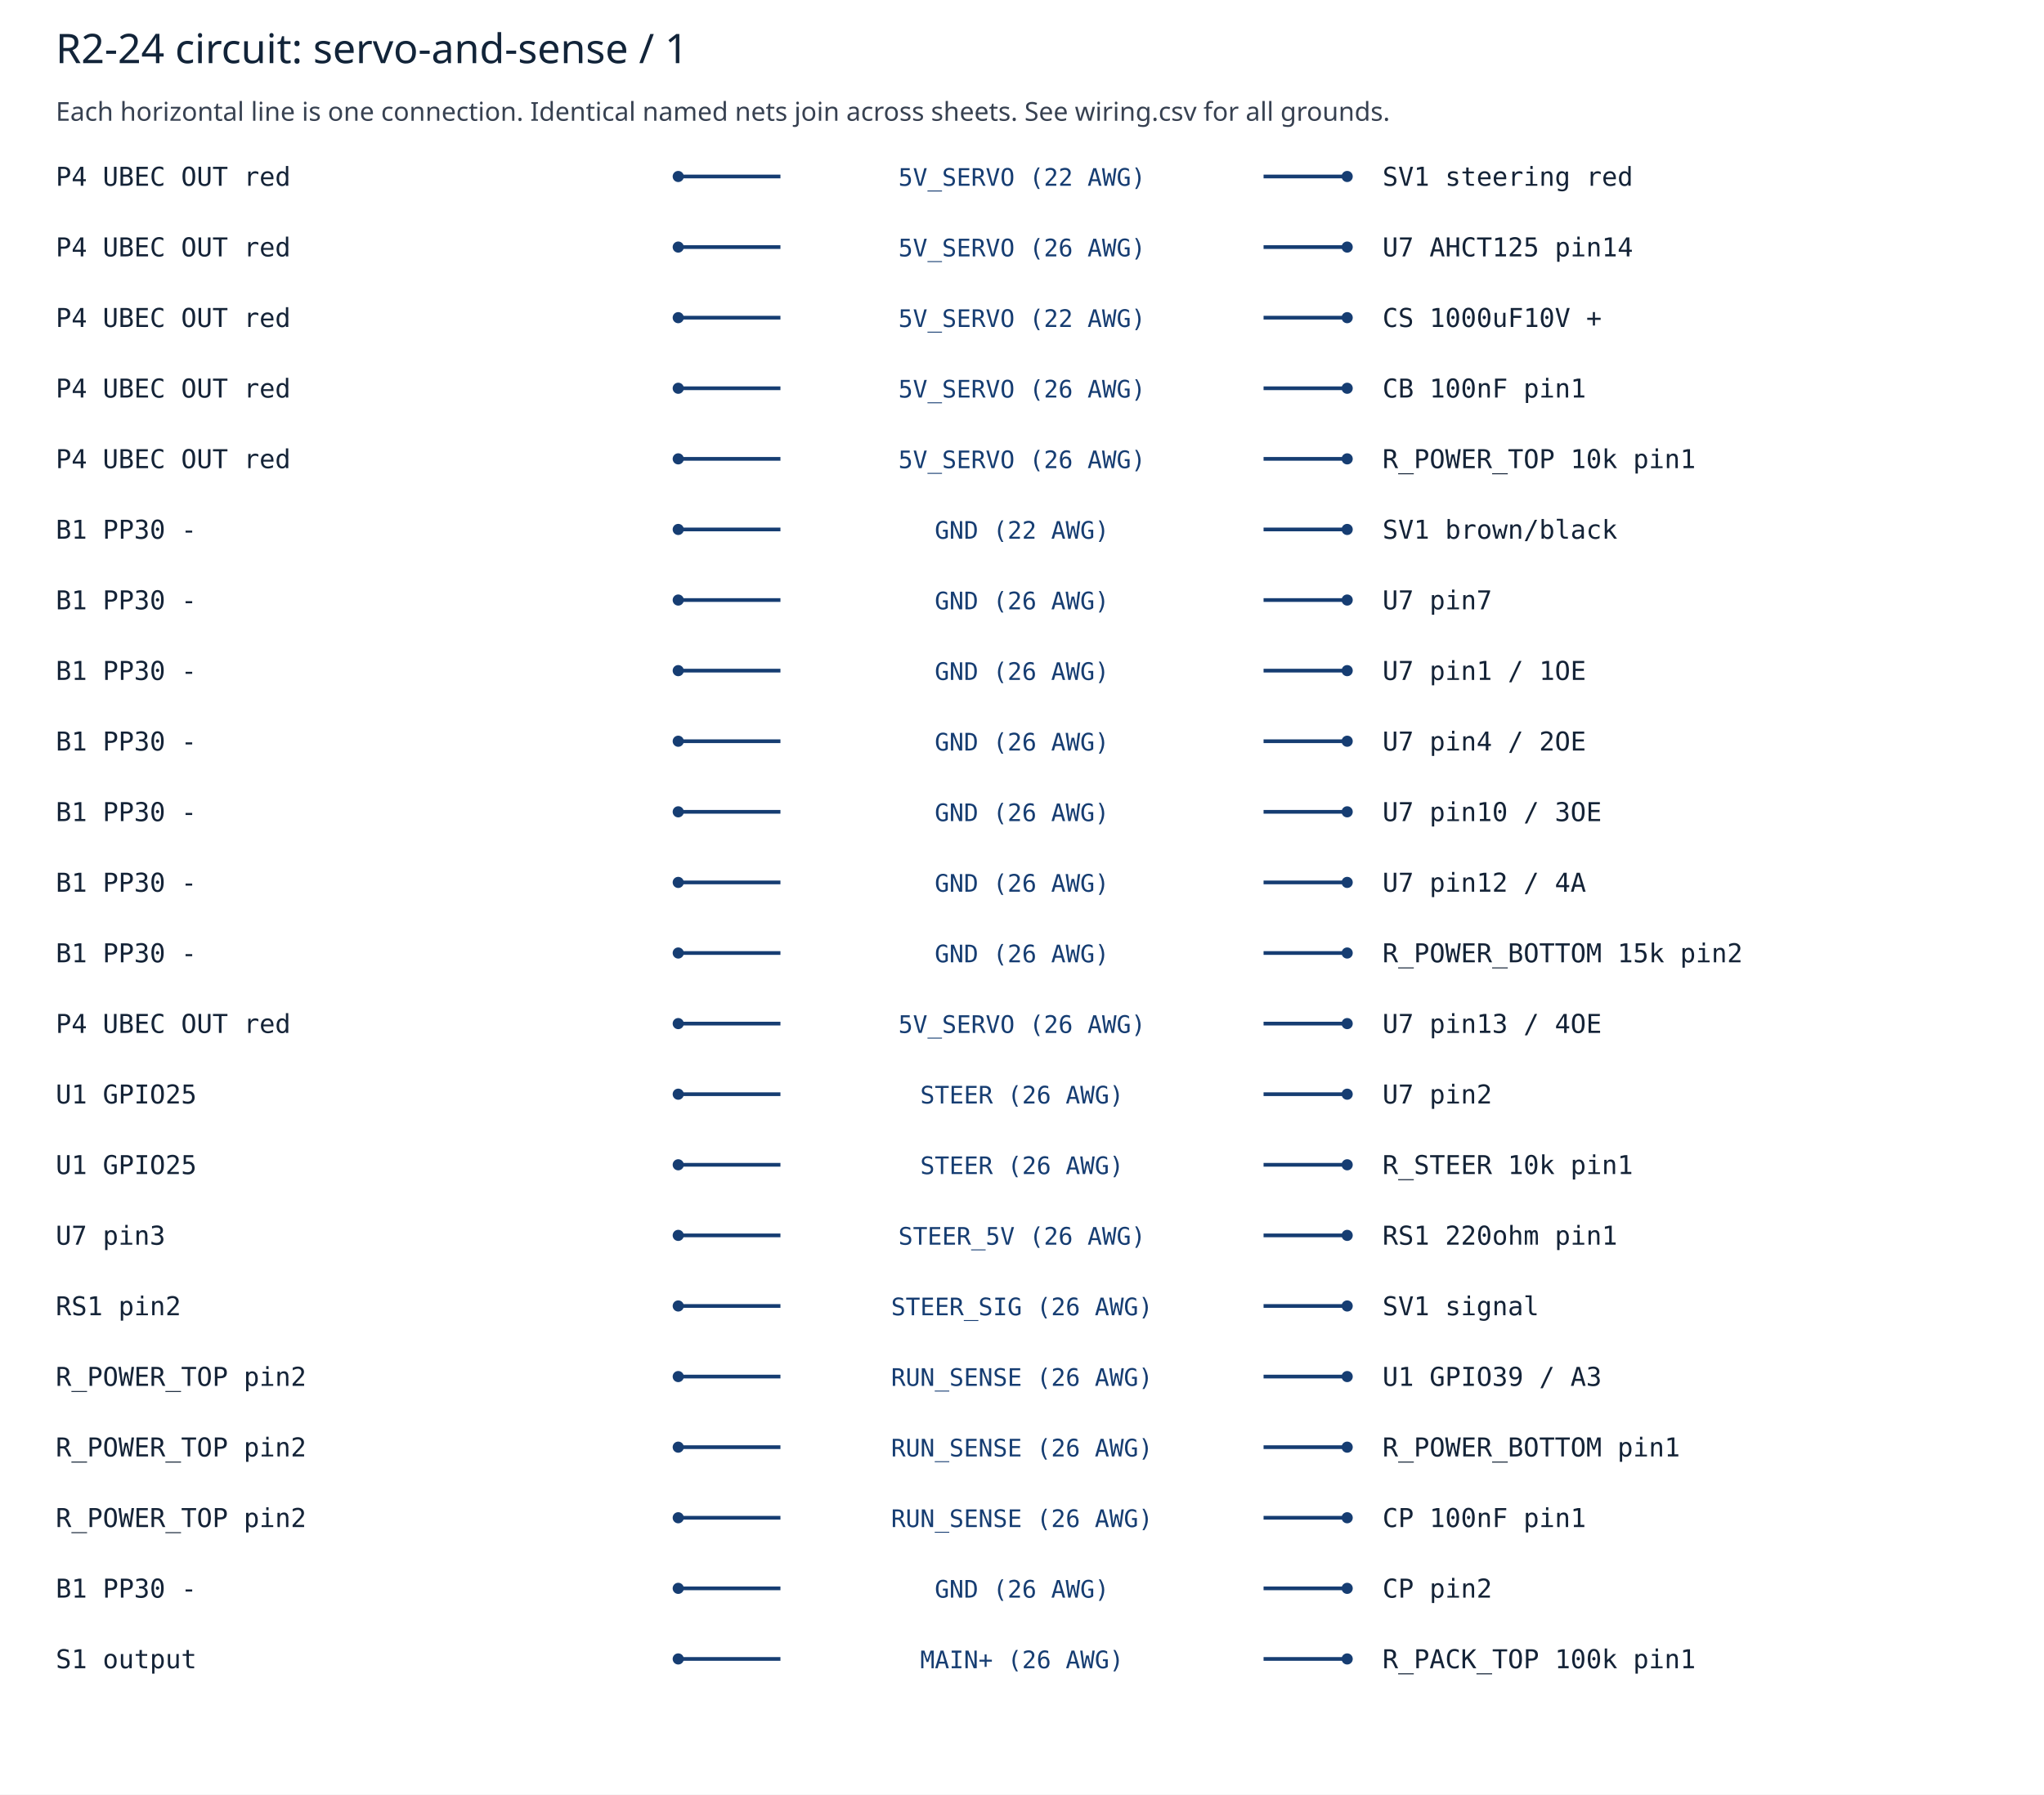
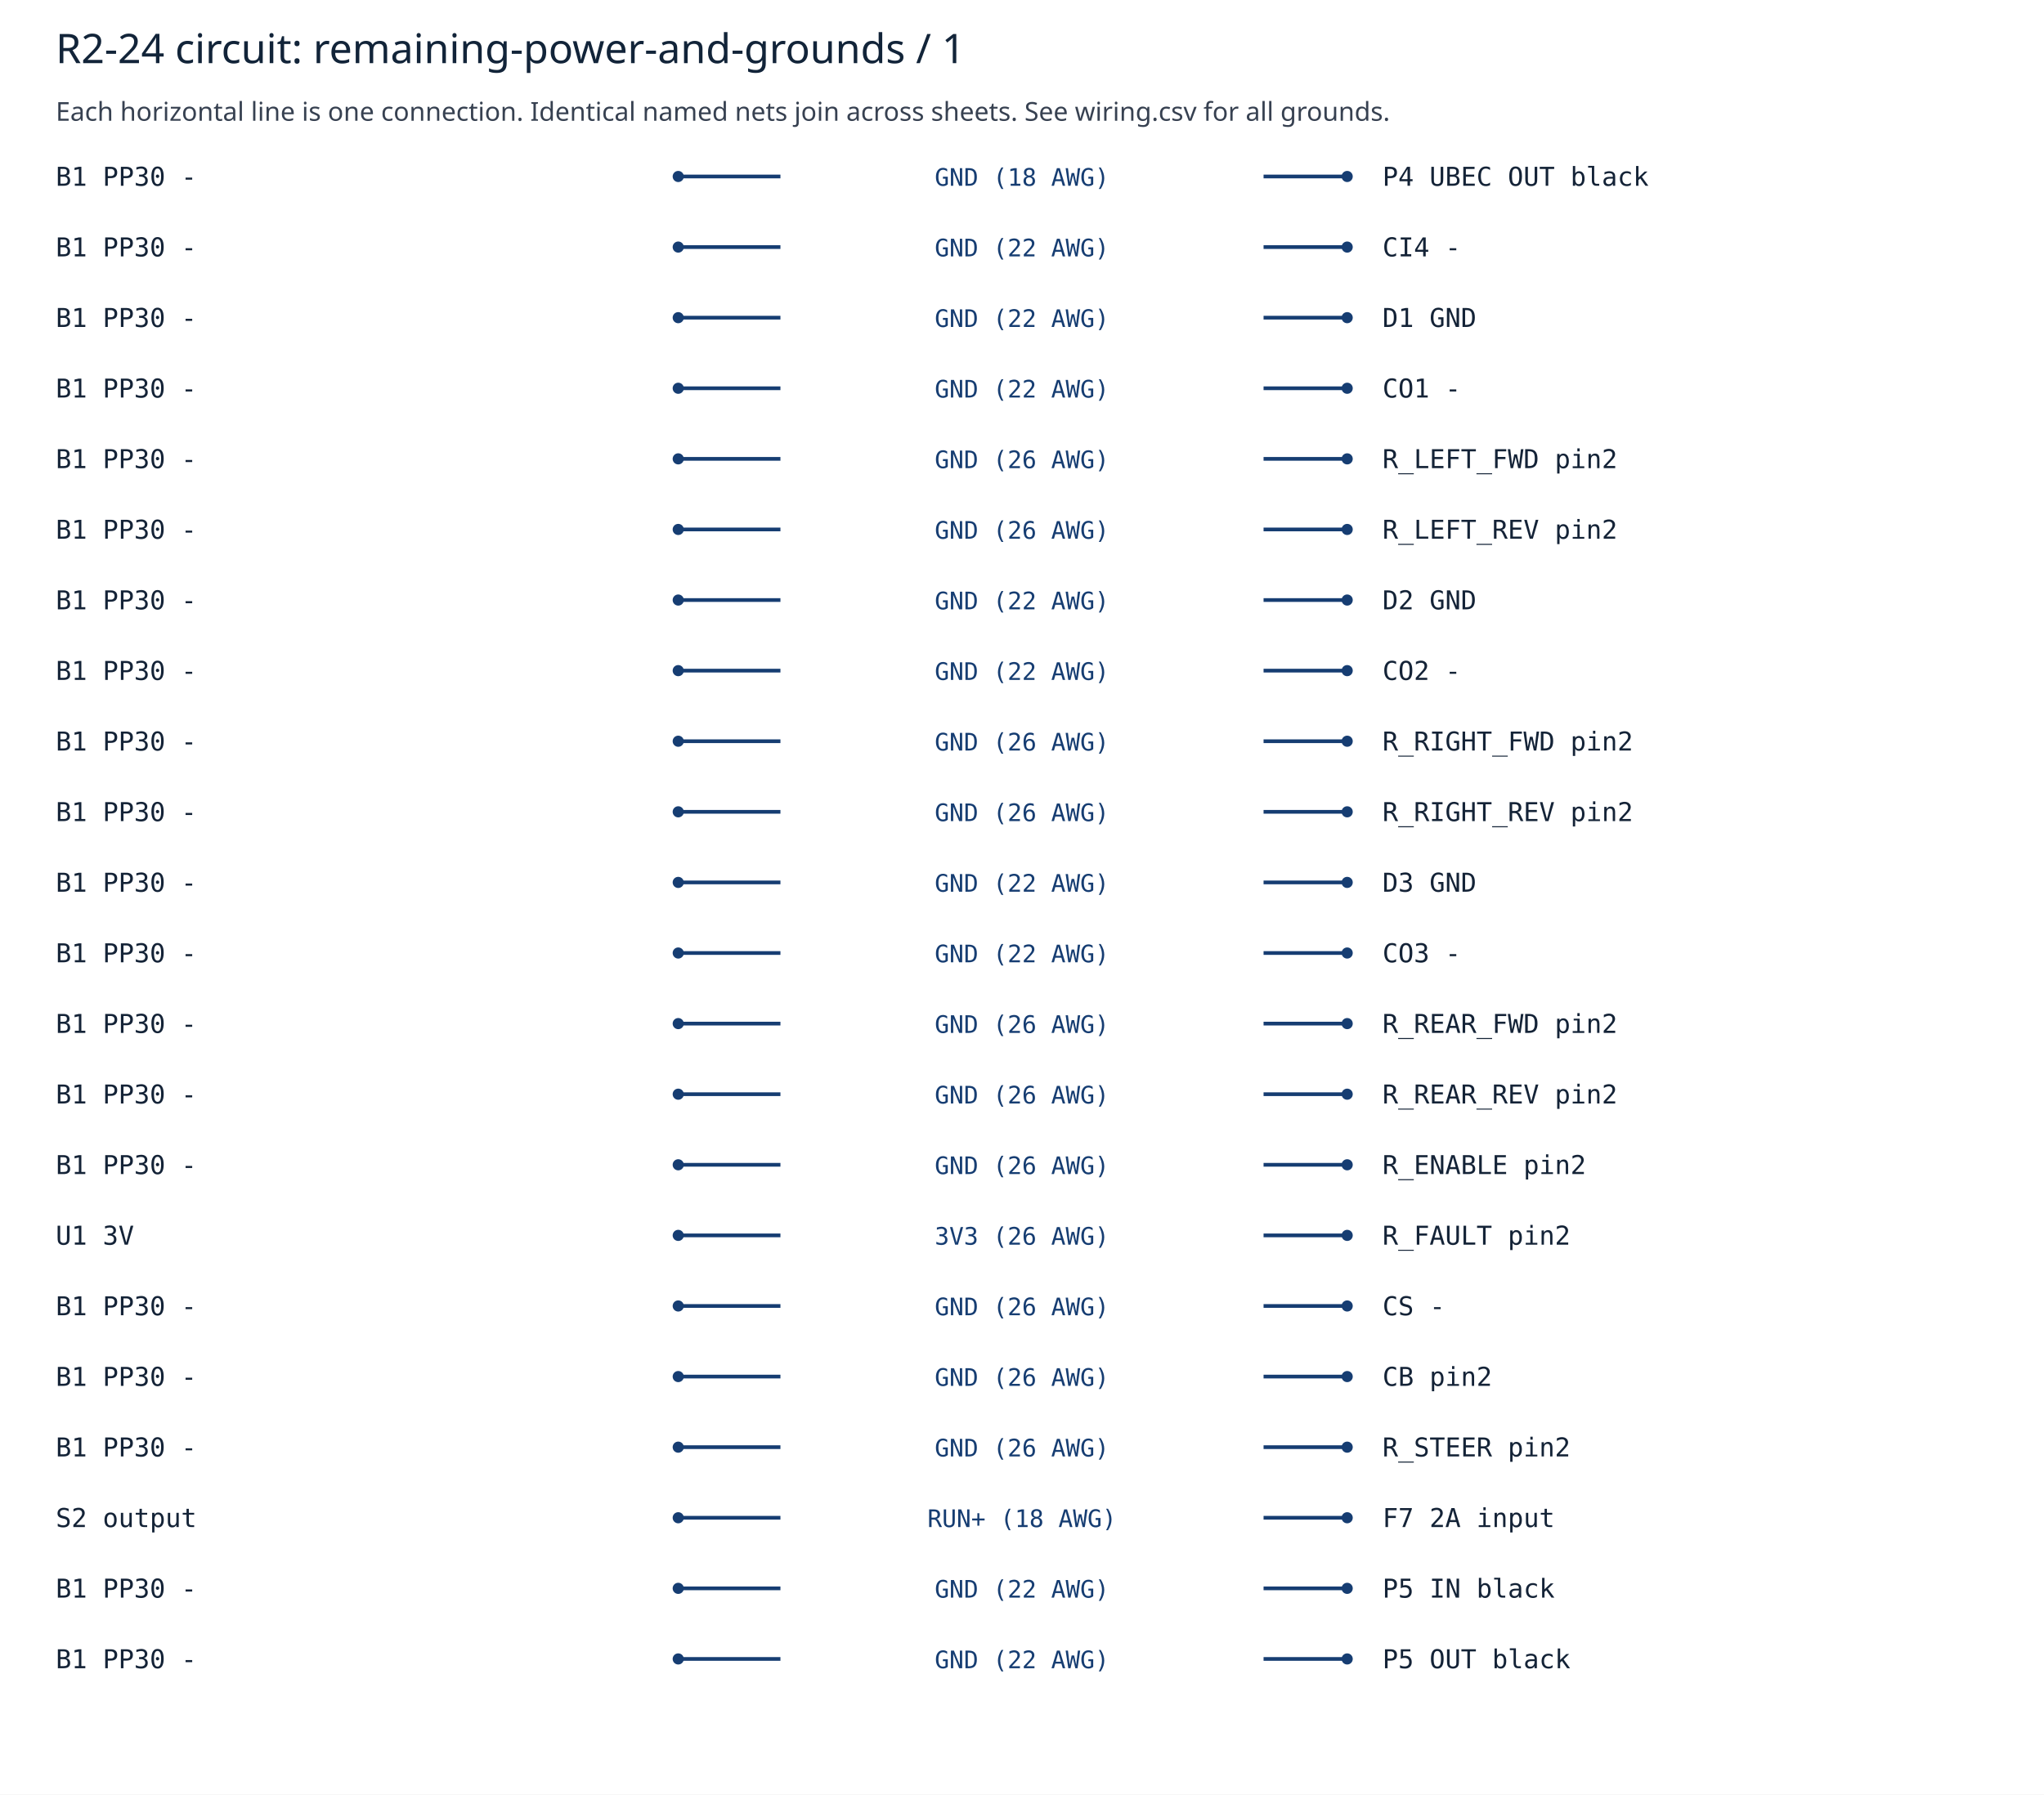
<svg xmlns="http://www.w3.org/2000/svg" width="1100" height="966" viewBox="0 0 1100 966">
  <rect width="1100" height="966" fill="white" />
-   <text x="30" y="34" font-family="sans-serif" font-size="22" fill="#122439">R2-24 circuit: servo-and-sense / 1</text>
+   <text x="30" y="34" font-family="sans-serif" font-size="22" fill="#122439">R2-24 circuit: remaining-power-and-grounds / 1</text>
  <text x="30" y="65" font-family="sans-serif" font-size="14" fill="#374151">Each horizontal line is one connection. Identical named nets join across sheets. See wiring.csv for all grounds.</text>
-   <text x="30" y="100" font-family="monospace" font-size="14" fill="#142337">P4 UBEC OUT red</text>
+   <text x="30" y="100" font-family="monospace" font-size="14" fill="#142337">B1 PP30 -</text>
  <path d="M 365 95 H 725" stroke="#163d72" stroke-width="2" fill="none" />
  <circle cx="365" cy="95" r="3" fill="#163d72" />
  <circle cx="725" cy="95" r="3" fill="#163d72" />
  <rect x="420" y="83" width="260" height="22" fill="white" />
-   <text x="550" y="100" text-anchor="middle" font-family="monospace" font-size="13" fill="#163d72">5V_SERVO (22 AWG)</text>
-   <text x="744" y="100" font-family="monospace" font-size="14" fill="#142337">SV1 steering red</text>
-   <text x="30" y="138" font-family="monospace" font-size="14" fill="#142337">P4 UBEC OUT red</text>
+   <text x="550" y="100" text-anchor="middle" font-family="monospace" font-size="13" fill="#163d72">GND (18 AWG)</text>
+   <text x="744" y="100" font-family="monospace" font-size="14" fill="#142337">P4 UBEC OUT black</text>
+   <text x="30" y="138" font-family="monospace" font-size="14" fill="#142337">B1 PP30 -</text>
  <path d="M 365 133 H 725" stroke="#163d72" stroke-width="2" fill="none" />
  <circle cx="365" cy="133" r="3" fill="#163d72" />
  <circle cx="725" cy="133" r="3" fill="#163d72" />
  <rect x="420" y="121" width="260" height="22" fill="white" />
-   <text x="550" y="138" text-anchor="middle" font-family="monospace" font-size="13" fill="#163d72">5V_SERVO (26 AWG)</text>
-   <text x="744" y="138" font-family="monospace" font-size="14" fill="#142337">U7 AHCT125 pin14</text>
-   <text x="30" y="176" font-family="monospace" font-size="14" fill="#142337">P4 UBEC OUT red</text>
+   <text x="550" y="138" text-anchor="middle" font-family="monospace" font-size="13" fill="#163d72">GND (22 AWG)</text>
+   <text x="744" y="138" font-family="monospace" font-size="14" fill="#142337">CI4 -</text>
+   <text x="30" y="176" font-family="monospace" font-size="14" fill="#142337">B1 PP30 -</text>
  <path d="M 365 171 H 725" stroke="#163d72" stroke-width="2" fill="none" />
  <circle cx="365" cy="171" r="3" fill="#163d72" />
  <circle cx="725" cy="171" r="3" fill="#163d72" />
  <rect x="420" y="159" width="260" height="22" fill="white" />
-   <text x="550" y="176" text-anchor="middle" font-family="monospace" font-size="13" fill="#163d72">5V_SERVO (22 AWG)</text>
-   <text x="744" y="176" font-family="monospace" font-size="14" fill="#142337">CS 1000uF10V +</text>
-   <text x="30" y="214" font-family="monospace" font-size="14" fill="#142337">P4 UBEC OUT red</text>
+   <text x="550" y="176" text-anchor="middle" font-family="monospace" font-size="13" fill="#163d72">GND (22 AWG)</text>
+   <text x="744" y="176" font-family="monospace" font-size="14" fill="#142337">D1 GND</text>
+   <text x="30" y="214" font-family="monospace" font-size="14" fill="#142337">B1 PP30 -</text>
  <path d="M 365 209 H 725" stroke="#163d72" stroke-width="2" fill="none" />
  <circle cx="365" cy="209" r="3" fill="#163d72" />
  <circle cx="725" cy="209" r="3" fill="#163d72" />
  <rect x="420" y="197" width="260" height="22" fill="white" />
-   <text x="550" y="214" text-anchor="middle" font-family="monospace" font-size="13" fill="#163d72">5V_SERVO (26 AWG)</text>
-   <text x="744" y="214" font-family="monospace" font-size="14" fill="#142337">CB 100nF pin1</text>
-   <text x="30" y="252" font-family="monospace" font-size="14" fill="#142337">P4 UBEC OUT red</text>
+   <text x="550" y="214" text-anchor="middle" font-family="monospace" font-size="13" fill="#163d72">GND (22 AWG)</text>
+   <text x="744" y="214" font-family="monospace" font-size="14" fill="#142337">CO1 -</text>
+   <text x="30" y="252" font-family="monospace" font-size="14" fill="#142337">B1 PP30 -</text>
  <path d="M 365 247 H 725" stroke="#163d72" stroke-width="2" fill="none" />
  <circle cx="365" cy="247" r="3" fill="#163d72" />
  <circle cx="725" cy="247" r="3" fill="#163d72" />
  <rect x="420" y="235" width="260" height="22" fill="white" />
-   <text x="550" y="252" text-anchor="middle" font-family="monospace" font-size="13" fill="#163d72">5V_SERVO (26 AWG)</text>
-   <text x="744" y="252" font-family="monospace" font-size="14" fill="#142337">R_POWER_TOP 10k pin1</text>
+   <text x="550" y="252" text-anchor="middle" font-family="monospace" font-size="13" fill="#163d72">GND (26 AWG)</text>
+   <text x="744" y="252" font-family="monospace" font-size="14" fill="#142337">R_LEFT_FWD pin2</text>
  <text x="30" y="290" font-family="monospace" font-size="14" fill="#142337">B1 PP30 -</text>
  <path d="M 365 285 H 725" stroke="#163d72" stroke-width="2" fill="none" />
  <circle cx="365" cy="285" r="3" fill="#163d72" />
  <circle cx="725" cy="285" r="3" fill="#163d72" />
  <rect x="420" y="273" width="260" height="22" fill="white" />
-   <text x="550" y="290" text-anchor="middle" font-family="monospace" font-size="13" fill="#163d72">GND (22 AWG)</text>
-   <text x="744" y="290" font-family="monospace" font-size="14" fill="#142337">SV1 brown/black</text>
+   <text x="550" y="290" text-anchor="middle" font-family="monospace" font-size="13" fill="#163d72">GND (26 AWG)</text>
+   <text x="744" y="290" font-family="monospace" font-size="14" fill="#142337">R_LEFT_REV pin2</text>
  <text x="30" y="328" font-family="monospace" font-size="14" fill="#142337">B1 PP30 -</text>
  <path d="M 365 323 H 725" stroke="#163d72" stroke-width="2" fill="none" />
  <circle cx="365" cy="323" r="3" fill="#163d72" />
  <circle cx="725" cy="323" r="3" fill="#163d72" />
  <rect x="420" y="311" width="260" height="22" fill="white" />
-   <text x="550" y="328" text-anchor="middle" font-family="monospace" font-size="13" fill="#163d72">GND (26 AWG)</text>
-   <text x="744" y="328" font-family="monospace" font-size="14" fill="#142337">U7 pin7</text>
+   <text x="550" y="328" text-anchor="middle" font-family="monospace" font-size="13" fill="#163d72">GND (22 AWG)</text>
+   <text x="744" y="328" font-family="monospace" font-size="14" fill="#142337">D2 GND</text>
  <text x="30" y="366" font-family="monospace" font-size="14" fill="#142337">B1 PP30 -</text>
  <path d="M 365 361 H 725" stroke="#163d72" stroke-width="2" fill="none" />
  <circle cx="365" cy="361" r="3" fill="#163d72" />
  <circle cx="725" cy="361" r="3" fill="#163d72" />
  <rect x="420" y="349" width="260" height="22" fill="white" />
-   <text x="550" y="366" text-anchor="middle" font-family="monospace" font-size="13" fill="#163d72">GND (26 AWG)</text>
-   <text x="744" y="366" font-family="monospace" font-size="14" fill="#142337">U7 pin1 / 1OE</text>
+   <text x="550" y="366" text-anchor="middle" font-family="monospace" font-size="13" fill="#163d72">GND (22 AWG)</text>
+   <text x="744" y="366" font-family="monospace" font-size="14" fill="#142337">CO2 -</text>
  <text x="30" y="404" font-family="monospace" font-size="14" fill="#142337">B1 PP30 -</text>
  <path d="M 365 399 H 725" stroke="#163d72" stroke-width="2" fill="none" />
  <circle cx="365" cy="399" r="3" fill="#163d72" />
  <circle cx="725" cy="399" r="3" fill="#163d72" />
  <rect x="420" y="387" width="260" height="22" fill="white" />
  <text x="550" y="404" text-anchor="middle" font-family="monospace" font-size="13" fill="#163d72">GND (26 AWG)</text>
-   <text x="744" y="404" font-family="monospace" font-size="14" fill="#142337">U7 pin4 / 2OE</text>
+   <text x="744" y="404" font-family="monospace" font-size="14" fill="#142337">R_RIGHT_FWD pin2</text>
  <text x="30" y="442" font-family="monospace" font-size="14" fill="#142337">B1 PP30 -</text>
  <path d="M 365 437 H 725" stroke="#163d72" stroke-width="2" fill="none" />
  <circle cx="365" cy="437" r="3" fill="#163d72" />
  <circle cx="725" cy="437" r="3" fill="#163d72" />
  <rect x="420" y="425" width="260" height="22" fill="white" />
  <text x="550" y="442" text-anchor="middle" font-family="monospace" font-size="13" fill="#163d72">GND (26 AWG)</text>
-   <text x="744" y="442" font-family="monospace" font-size="14" fill="#142337">U7 pin10 / 3OE</text>
+   <text x="744" y="442" font-family="monospace" font-size="14" fill="#142337">R_RIGHT_REV pin2</text>
  <text x="30" y="480" font-family="monospace" font-size="14" fill="#142337">B1 PP30 -</text>
  <path d="M 365 475 H 725" stroke="#163d72" stroke-width="2" fill="none" />
  <circle cx="365" cy="475" r="3" fill="#163d72" />
  <circle cx="725" cy="475" r="3" fill="#163d72" />
  <rect x="420" y="463" width="260" height="22" fill="white" />
-   <text x="550" y="480" text-anchor="middle" font-family="monospace" font-size="13" fill="#163d72">GND (26 AWG)</text>
-   <text x="744" y="480" font-family="monospace" font-size="14" fill="#142337">U7 pin12 / 4A</text>
+   <text x="550" y="480" text-anchor="middle" font-family="monospace" font-size="13" fill="#163d72">GND (22 AWG)</text>
+   <text x="744" y="480" font-family="monospace" font-size="14" fill="#142337">D3 GND</text>
  <text x="30" y="518" font-family="monospace" font-size="14" fill="#142337">B1 PP30 -</text>
  <path d="M 365 513 H 725" stroke="#163d72" stroke-width="2" fill="none" />
  <circle cx="365" cy="513" r="3" fill="#163d72" />
  <circle cx="725" cy="513" r="3" fill="#163d72" />
  <rect x="420" y="501" width="260" height="22" fill="white" />
-   <text x="550" y="518" text-anchor="middle" font-family="monospace" font-size="13" fill="#163d72">GND (26 AWG)</text>
-   <text x="744" y="518" font-family="monospace" font-size="14" fill="#142337">R_POWER_BOTTOM 15k pin2</text>
-   <text x="30" y="556" font-family="monospace" font-size="14" fill="#142337">P4 UBEC OUT red</text>
+   <text x="550" y="518" text-anchor="middle" font-family="monospace" font-size="13" fill="#163d72">GND (22 AWG)</text>
+   <text x="744" y="518" font-family="monospace" font-size="14" fill="#142337">CO3 -</text>
+   <text x="30" y="556" font-family="monospace" font-size="14" fill="#142337">B1 PP30 -</text>
  <path d="M 365 551 H 725" stroke="#163d72" stroke-width="2" fill="none" />
  <circle cx="365" cy="551" r="3" fill="#163d72" />
  <circle cx="725" cy="551" r="3" fill="#163d72" />
  <rect x="420" y="539" width="260" height="22" fill="white" />
-   <text x="550" y="556" text-anchor="middle" font-family="monospace" font-size="13" fill="#163d72">5V_SERVO (26 AWG)</text>
-   <text x="744" y="556" font-family="monospace" font-size="14" fill="#142337">U7 pin13 / 4OE</text>
-   <text x="30" y="594" font-family="monospace" font-size="14" fill="#142337">U1 GPIO25</text>
+   <text x="550" y="556" text-anchor="middle" font-family="monospace" font-size="13" fill="#163d72">GND (26 AWG)</text>
+   <text x="744" y="556" font-family="monospace" font-size="14" fill="#142337">R_REAR_FWD pin2</text>
+   <text x="30" y="594" font-family="monospace" font-size="14" fill="#142337">B1 PP30 -</text>
  <path d="M 365 589 H 725" stroke="#163d72" stroke-width="2" fill="none" />
  <circle cx="365" cy="589" r="3" fill="#163d72" />
  <circle cx="725" cy="589" r="3" fill="#163d72" />
  <rect x="420" y="577" width="260" height="22" fill="white" />
-   <text x="550" y="594" text-anchor="middle" font-family="monospace" font-size="13" fill="#163d72">STEER (26 AWG)</text>
-   <text x="744" y="594" font-family="monospace" font-size="14" fill="#142337">U7 pin2</text>
-   <text x="30" y="632" font-family="monospace" font-size="14" fill="#142337">U1 GPIO25</text>
+   <text x="550" y="594" text-anchor="middle" font-family="monospace" font-size="13" fill="#163d72">GND (26 AWG)</text>
+   <text x="744" y="594" font-family="monospace" font-size="14" fill="#142337">R_REAR_REV pin2</text>
+   <text x="30" y="632" font-family="monospace" font-size="14" fill="#142337">B1 PP30 -</text>
  <path d="M 365 627 H 725" stroke="#163d72" stroke-width="2" fill="none" />
  <circle cx="365" cy="627" r="3" fill="#163d72" />
  <circle cx="725" cy="627" r="3" fill="#163d72" />
  <rect x="420" y="615" width="260" height="22" fill="white" />
-   <text x="550" y="632" text-anchor="middle" font-family="monospace" font-size="13" fill="#163d72">STEER (26 AWG)</text>
-   <text x="744" y="632" font-family="monospace" font-size="14" fill="#142337">R_STEER 10k pin1</text>
-   <text x="30" y="670" font-family="monospace" font-size="14" fill="#142337">U7 pin3</text>
+   <text x="550" y="632" text-anchor="middle" font-family="monospace" font-size="13" fill="#163d72">GND (26 AWG)</text>
+   <text x="744" y="632" font-family="monospace" font-size="14" fill="#142337">R_ENABLE pin2</text>
+   <text x="30" y="670" font-family="monospace" font-size="14" fill="#142337">U1 3V</text>
  <path d="M 365 665 H 725" stroke="#163d72" stroke-width="2" fill="none" />
  <circle cx="365" cy="665" r="3" fill="#163d72" />
  <circle cx="725" cy="665" r="3" fill="#163d72" />
  <rect x="420" y="653" width="260" height="22" fill="white" />
-   <text x="550" y="670" text-anchor="middle" font-family="monospace" font-size="13" fill="#163d72">STEER_5V (26 AWG)</text>
-   <text x="744" y="670" font-family="monospace" font-size="14" fill="#142337">RS1 220ohm pin1</text>
-   <text x="30" y="708" font-family="monospace" font-size="14" fill="#142337">RS1 pin2</text>
+   <text x="550" y="670" text-anchor="middle" font-family="monospace" font-size="13" fill="#163d72">3V3 (26 AWG)</text>
+   <text x="744" y="670" font-family="monospace" font-size="14" fill="#142337">R_FAULT pin2</text>
+   <text x="30" y="708" font-family="monospace" font-size="14" fill="#142337">B1 PP30 -</text>
  <path d="M 365 703 H 725" stroke="#163d72" stroke-width="2" fill="none" />
  <circle cx="365" cy="703" r="3" fill="#163d72" />
  <circle cx="725" cy="703" r="3" fill="#163d72" />
  <rect x="420" y="691" width="260" height="22" fill="white" />
-   <text x="550" y="708" text-anchor="middle" font-family="monospace" font-size="13" fill="#163d72">STEER_SIG (26 AWG)</text>
-   <text x="744" y="708" font-family="monospace" font-size="14" fill="#142337">SV1 signal</text>
-   <text x="30" y="746" font-family="monospace" font-size="14" fill="#142337">R_POWER_TOP pin2</text>
+   <text x="550" y="708" text-anchor="middle" font-family="monospace" font-size="13" fill="#163d72">GND (26 AWG)</text>
+   <text x="744" y="708" font-family="monospace" font-size="14" fill="#142337">CS -</text>
+   <text x="30" y="746" font-family="monospace" font-size="14" fill="#142337">B1 PP30 -</text>
  <path d="M 365 741 H 725" stroke="#163d72" stroke-width="2" fill="none" />
  <circle cx="365" cy="741" r="3" fill="#163d72" />
  <circle cx="725" cy="741" r="3" fill="#163d72" />
  <rect x="420" y="729" width="260" height="22" fill="white" />
-   <text x="550" y="746" text-anchor="middle" font-family="monospace" font-size="13" fill="#163d72">RUN_SENSE (26 AWG)</text>
-   <text x="744" y="746" font-family="monospace" font-size="14" fill="#142337">U1 GPIO39 / A3</text>
-   <text x="30" y="784" font-family="monospace" font-size="14" fill="#142337">R_POWER_TOP pin2</text>
+   <text x="550" y="746" text-anchor="middle" font-family="monospace" font-size="13" fill="#163d72">GND (26 AWG)</text>
+   <text x="744" y="746" font-family="monospace" font-size="14" fill="#142337">CB pin2</text>
+   <text x="30" y="784" font-family="monospace" font-size="14" fill="#142337">B1 PP30 -</text>
  <path d="M 365 779 H 725" stroke="#163d72" stroke-width="2" fill="none" />
  <circle cx="365" cy="779" r="3" fill="#163d72" />
  <circle cx="725" cy="779" r="3" fill="#163d72" />
  <rect x="420" y="767" width="260" height="22" fill="white" />
-   <text x="550" y="784" text-anchor="middle" font-family="monospace" font-size="13" fill="#163d72">RUN_SENSE (26 AWG)</text>
-   <text x="744" y="784" font-family="monospace" font-size="14" fill="#142337">R_POWER_BOTTOM pin1</text>
-   <text x="30" y="822" font-family="monospace" font-size="14" fill="#142337">R_POWER_TOP pin2</text>
+   <text x="550" y="784" text-anchor="middle" font-family="monospace" font-size="13" fill="#163d72">GND (26 AWG)</text>
+   <text x="744" y="784" font-family="monospace" font-size="14" fill="#142337">R_STEER pin2</text>
+   <text x="30" y="822" font-family="monospace" font-size="14" fill="#142337">S2 output</text>
  <path d="M 365 817 H 725" stroke="#163d72" stroke-width="2" fill="none" />
  <circle cx="365" cy="817" r="3" fill="#163d72" />
  <circle cx="725" cy="817" r="3" fill="#163d72" />
  <rect x="420" y="805" width="260" height="22" fill="white" />
-   <text x="550" y="822" text-anchor="middle" font-family="monospace" font-size="13" fill="#163d72">RUN_SENSE (26 AWG)</text>
-   <text x="744" y="822" font-family="monospace" font-size="14" fill="#142337">CP 100nF pin1</text>
+   <text x="550" y="822" text-anchor="middle" font-family="monospace" font-size="13" fill="#163d72">RUN+ (18 AWG)</text>
+   <text x="744" y="822" font-family="monospace" font-size="14" fill="#142337">F7 2A input</text>
  <text x="30" y="860" font-family="monospace" font-size="14" fill="#142337">B1 PP30 -</text>
  <path d="M 365 855 H 725" stroke="#163d72" stroke-width="2" fill="none" />
  <circle cx="365" cy="855" r="3" fill="#163d72" />
  <circle cx="725" cy="855" r="3" fill="#163d72" />
  <rect x="420" y="843" width="260" height="22" fill="white" />
-   <text x="550" y="860" text-anchor="middle" font-family="monospace" font-size="13" fill="#163d72">GND (26 AWG)</text>
-   <text x="744" y="860" font-family="monospace" font-size="14" fill="#142337">CP pin2</text>
-   <text x="30" y="898" font-family="monospace" font-size="14" fill="#142337">S1 output</text>
+   <text x="550" y="860" text-anchor="middle" font-family="monospace" font-size="13" fill="#163d72">GND (22 AWG)</text>
+   <text x="744" y="860" font-family="monospace" font-size="14" fill="#142337">P5 IN black</text>
+   <text x="30" y="898" font-family="monospace" font-size="14" fill="#142337">B1 PP30 -</text>
  <path d="M 365 893 H 725" stroke="#163d72" stroke-width="2" fill="none" />
  <circle cx="365" cy="893" r="3" fill="#163d72" />
  <circle cx="725" cy="893" r="3" fill="#163d72" />
  <rect x="420" y="881" width="260" height="22" fill="white" />
-   <text x="550" y="898" text-anchor="middle" font-family="monospace" font-size="13" fill="#163d72">MAIN+ (26 AWG)</text>
-   <text x="744" y="898" font-family="monospace" font-size="14" fill="#142337">R_PACK_TOP 100k pin1</text>
+   <text x="550" y="898" text-anchor="middle" font-family="monospace" font-size="13" fill="#163d72">GND (22 AWG)</text>
+   <text x="744" y="898" font-family="monospace" font-size="14" fill="#142337">P5 OUT black</text>
</svg>
